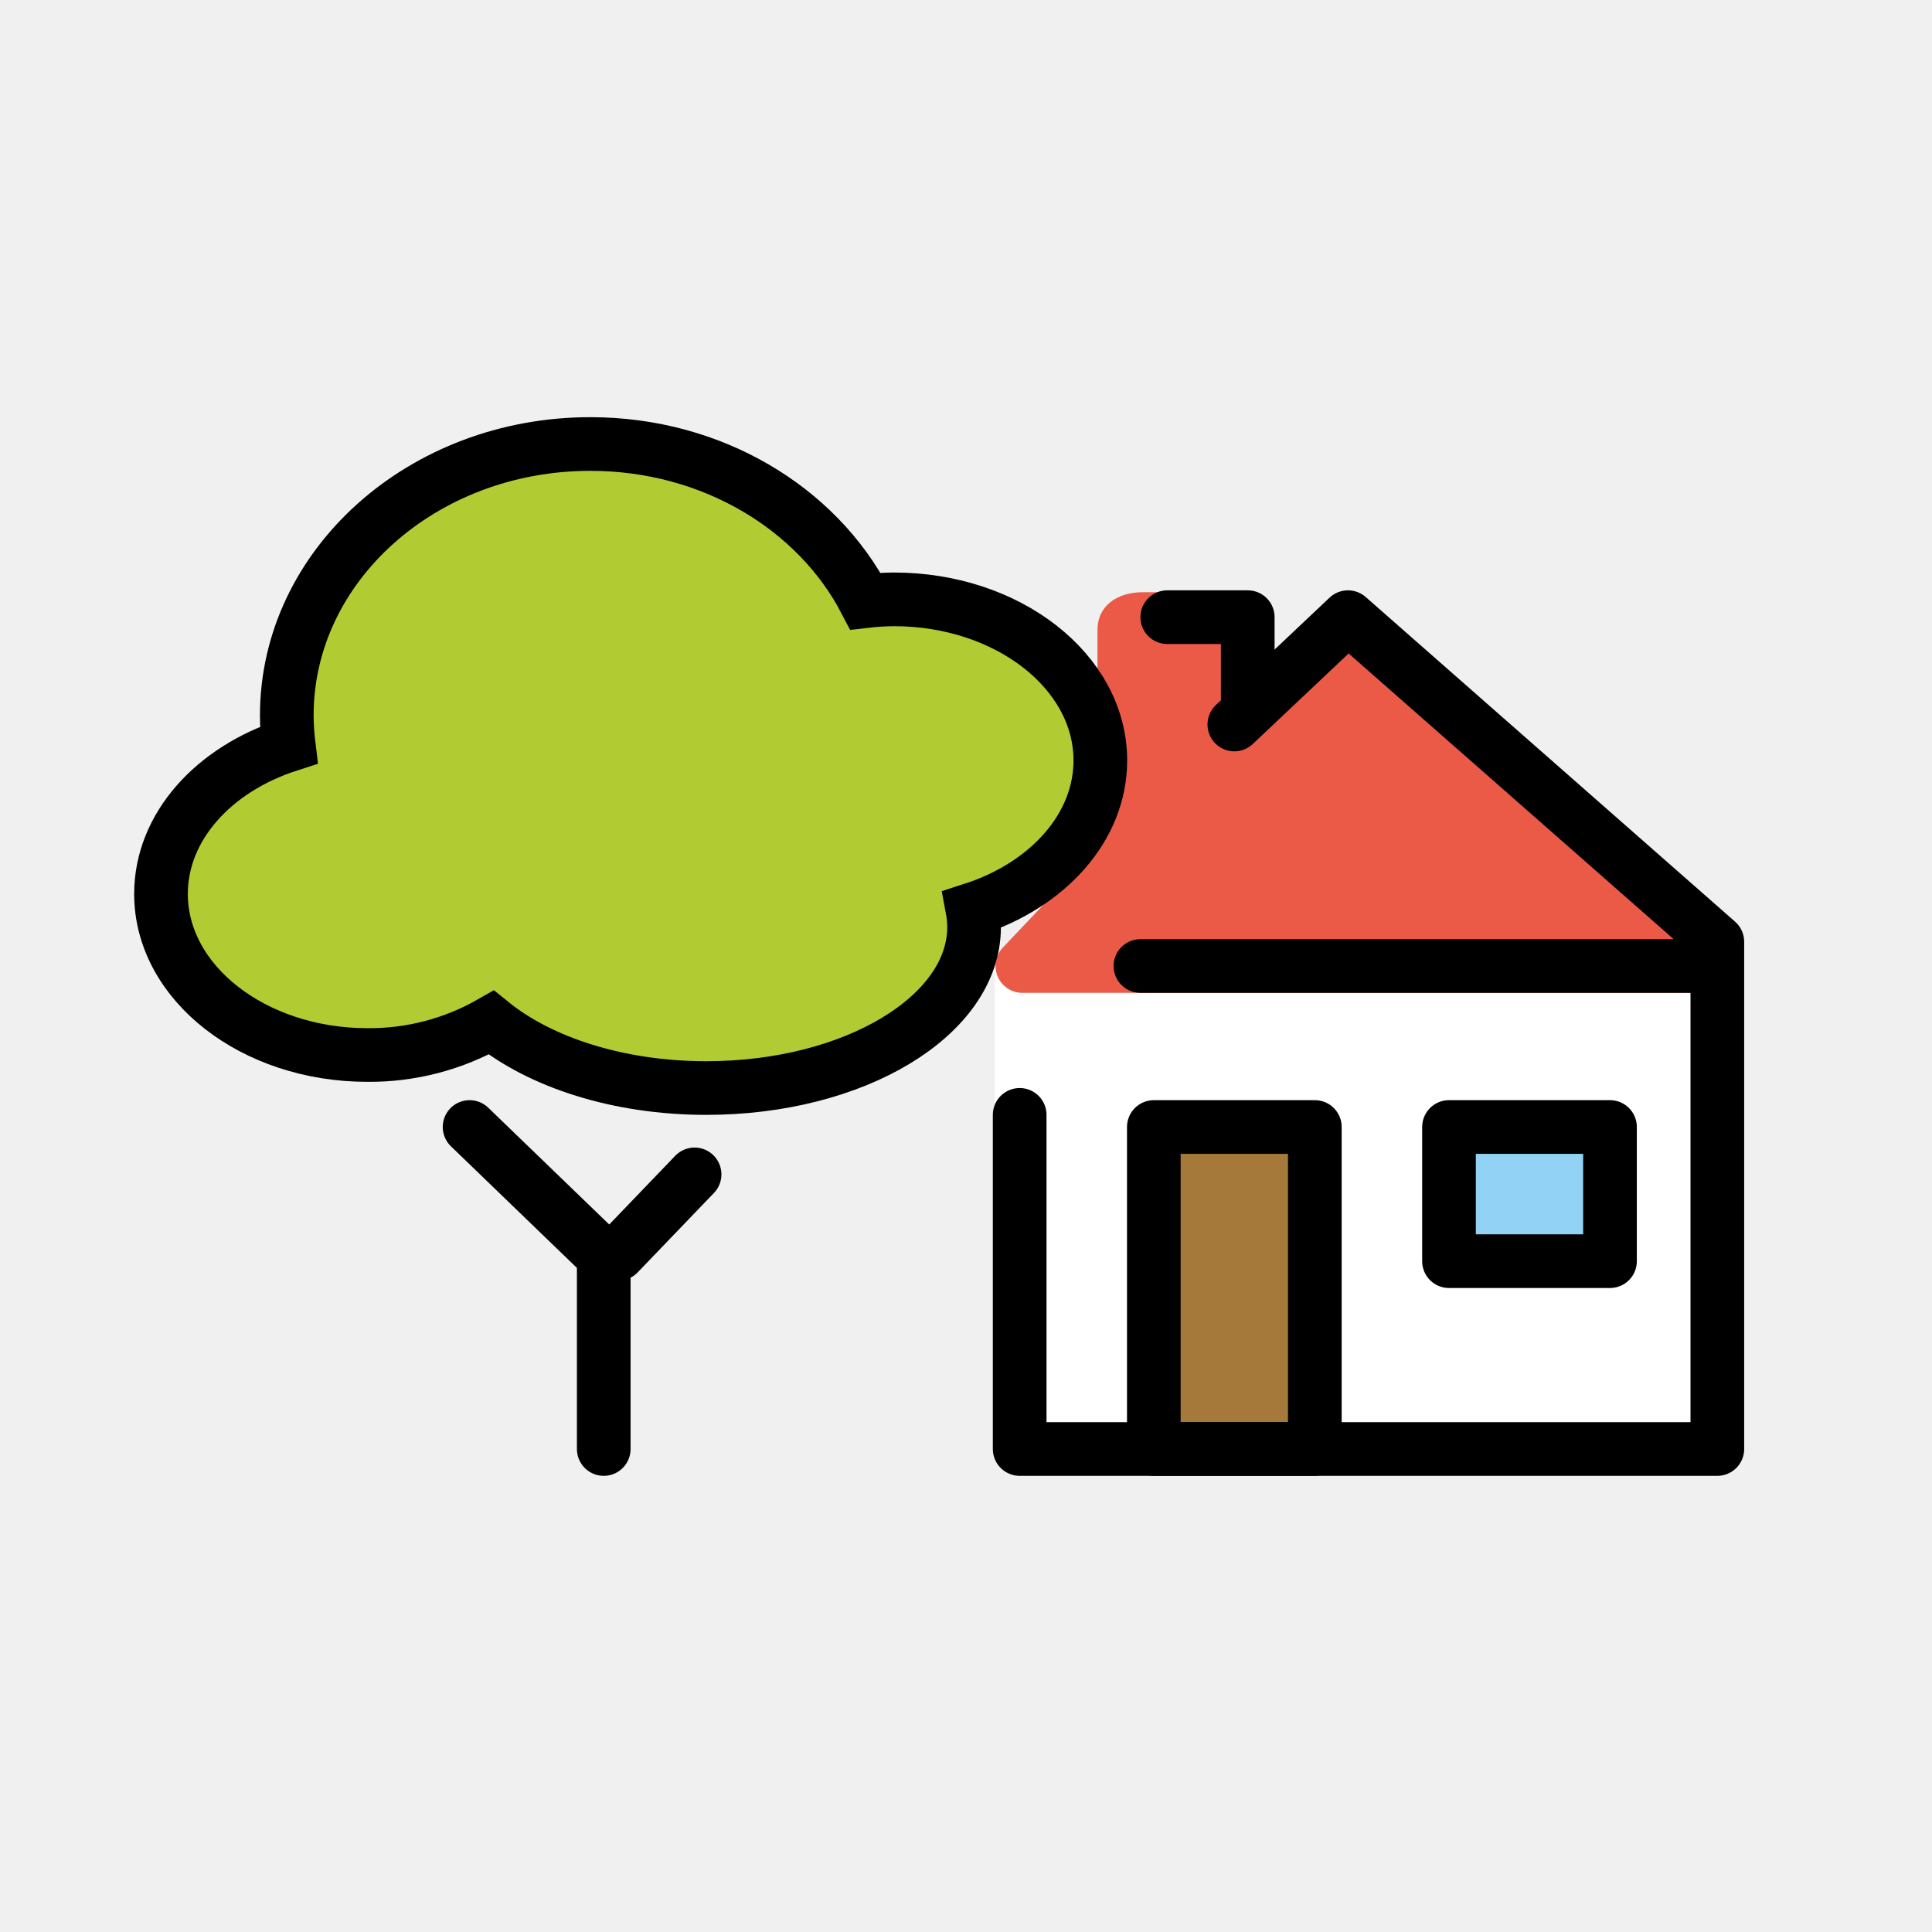
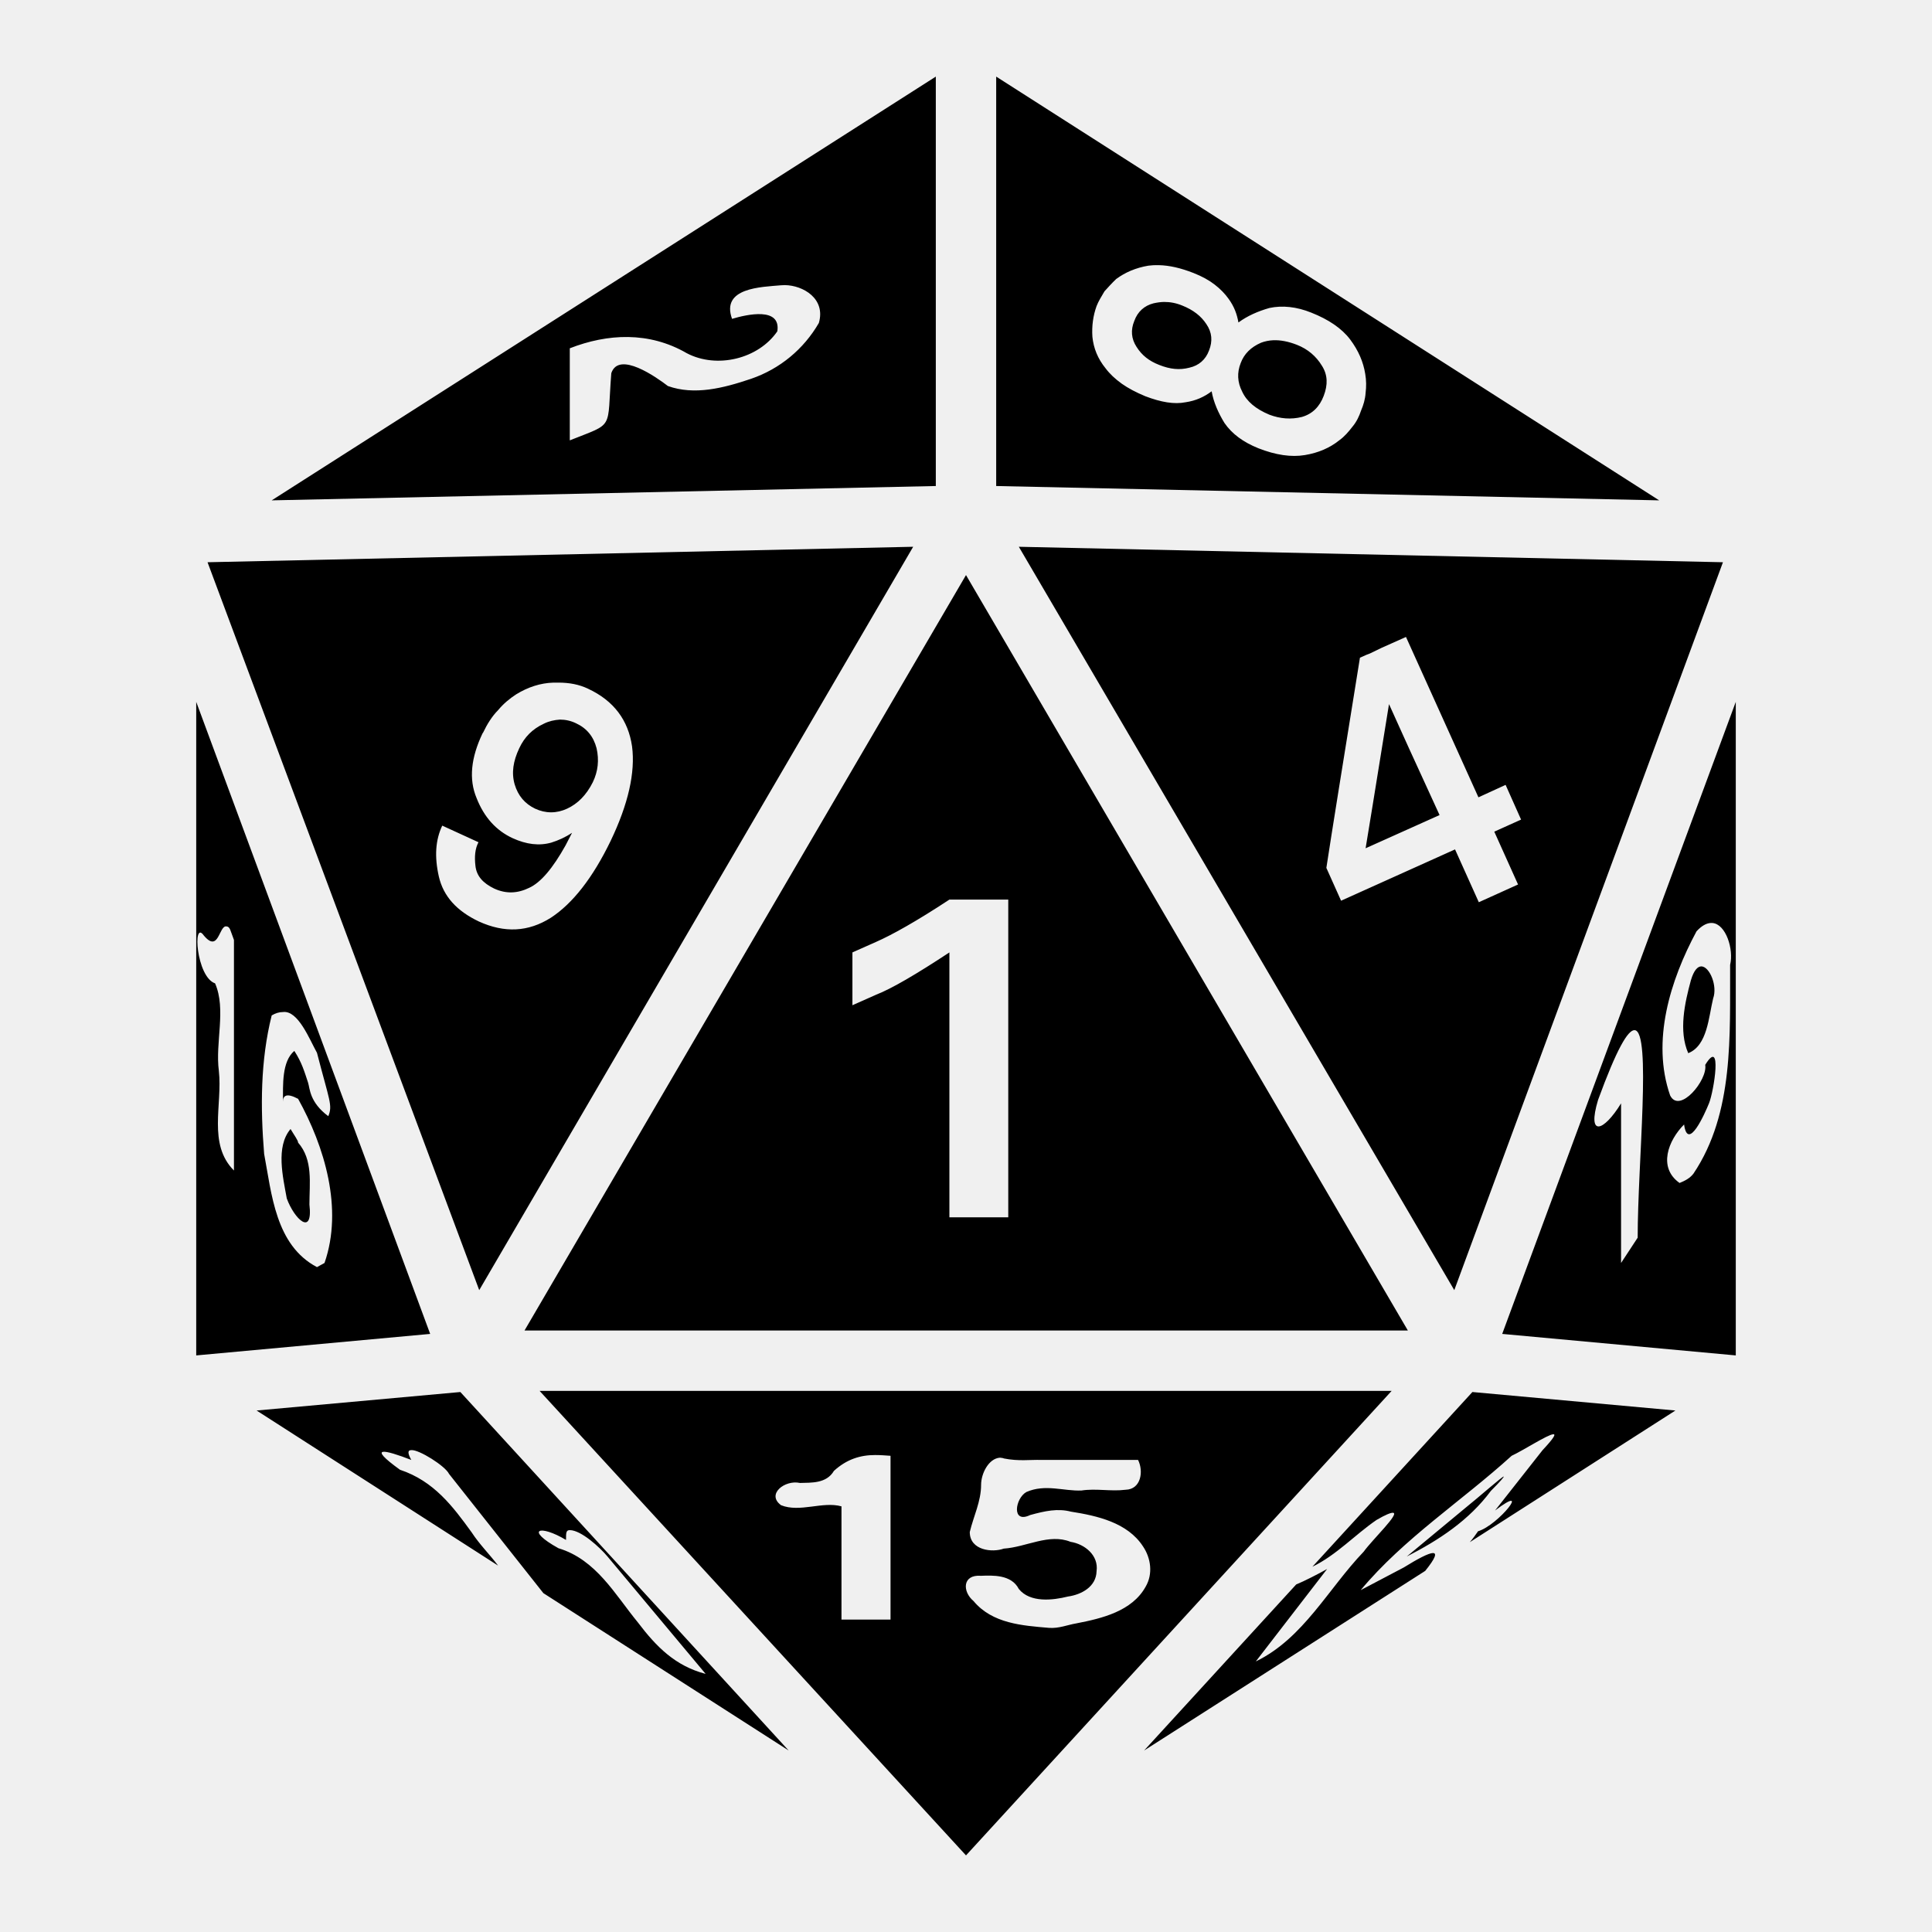
- <svg xmlns="http://www.w3.org/2000/svg" id="emoji" viewBox="0 0 72 72" version="1.1">
-   <g id="color">
-     <rect x="37.075" y="36.053" width="26.884" height="18.114" fill="#FFFFFF" />
-     <polygon fill="#EA5A47" stroke="#EA5A47" stroke-linecap="round" stroke-linejoin="round" stroke-miterlimit="10" stroke-width="2" points="50.235,23.2 38.1,36 63.5,36" />
-     <path fill="#EA5A47" d="M47.3,26l-6.4,6.059v-8.573c0-0.931,0.755-1.416,1.686-1.416h3.028 c0.931,0,1.686,0.485,1.686,1.416C47.3,23.486,47.3,26,47.3,26z" />
-     <rect x="43" y="42" width="6" height="12" fill="#A57939" />
-     <rect x="54" y="42" width="6" height="5" fill="#92D3F5" />
-     <path fill="#B1CC33" d="M41.006,28.339c0-3.312-3.445-6.003-7.694-6.003c-0.355,0.003-0.71,0.025-1.062,0.066 c-1.8-3.455-5.707-5.855-10.25-5.855c-6.248,0-11.312,4.529-11.312,10.114c0.001,0.369,0.025,0.738,0.07,1.104 C7.966,28.666,6,30.81,6,33.314c0,3.312,3.445,6.003,7.694,6.003c1.615,0.014,3.206-0.402,4.614-1.207 c1.818,1.477,4.726,2.438,8.015,2.438c5.511,0,9.978-2.688,9.978-6.003c-0.001-0.219-0.021-0.438-0.061-0.653 C39.036,32.99,41.006,30.845,41.006,28.339z" />
-   </g>
-   <g id="hair" />
-   <g id="skin" />
-   <g id="skin-shadow" />
-   <g id="line">
-     <polyline fill="none" stroke="#000000" stroke-linecap="round" stroke-linejoin="round" stroke-miterlimit="10" stroke-width="2" points="46,27 50.235,23 64,35.098 64,54 38,54 38,41.548" />
-     <rect x="43" y="42" width="6" height="12" fill="none" stroke="#000000" stroke-linecap="round" stroke-linejoin="round" stroke-miterlimit="10" stroke-width="2" />
-     <rect x="54" y="42" width="6" height="5" fill="none" stroke="#000000" stroke-linecap="round" stroke-linejoin="round" stroke-miterlimit="10" stroke-width="2" />
-     <polyline fill="none" stroke="#000000" stroke-linecap="round" stroke-linejoin="round" stroke-miterlimit="10" stroke-width="2" points="43.5,23 46.5,23 46.5,26" />
-     <path fill="none" stroke="#000000" stroke-miterlimit="10" stroke-width="2" d="M31.245,39.34" />
-     <polyline fill="none" stroke="#000000" stroke-linecap="round" stroke-linejoin="round" stroke-width="2" points="22.5,54 22.5,46.827 17.5,42" />
-     <line x1="23.041" x2="25.885" y1="46.727" y2="43.766" fill="none" stroke="#000000" stroke-linecap="round" stroke-linejoin="round" stroke-width="2" />
-     <path fill="none" stroke="#000000" stroke-linecap="round" stroke-miterlimit="10" stroke-width="2" d="M41.006,28.339 c0-3.312-3.445-6.003-7.694-6.003c-0.355,0.003-0.71,0.025-1.062,0.066c-1.8-3.455-5.707-5.855-10.25-5.855 c-6.248,0-11.312,4.529-11.312,10.114c0.001,0.369,0.025,0.738,0.07,1.104C7.966,28.666,6,30.81,6,33.314 c0,3.312,3.445,6.003,7.694,6.003c1.615,0.014,3.206-0.402,4.614-1.207c1.818,1.477,4.726,2.438,8.015,2.438 c5.511,0,9.978-2.688,9.978-6.003c-0.001-0.219-0.021-0.438-0.061-0.653 C39.036,32.99,41.006,30.845,41.006,28.339z" />
-     <line x1="63.5" x2="42.5" y1="36" y2="36" fill="none" stroke="#000000" stroke-linecap="round" stroke-linejoin="round" stroke-miterlimit="10" stroke-width="2" />
-   </g>
+ <svg xmlns="http://www.w3.org/2000/svg" width="800px" height="800px" viewBox="0 0 512 512">
+   <path fill="#000000" d="M248 20.3L72 132.6l176-3.8V20.3zm16 0v108.5l175.7 3.8L264 20.3zm43.1 49.97c2.8.06 5.8.75 9.2 2.08 2.3.91 4.1 1.91 5.6 3.07 1.5 1.15 2.8 2.5 3.7 3.79 1.5 2.06 2.2 4.04 2.6 6.25 2.4-1.77 5.2-2.98 8.2-3.84 3.4-.73 7.2-.35 11.1 1.23 4.6 1.82 8.1 4.19 10.3 7.11 2.2 2.93 3.5 5.97 4 9.13.3 1.71.3 3.41.1 5.01-.1 1.7-.6 3.3-1.2 4.7-.5 1.5-1.2 3-2.3 4.3-1 1.3-2.1 2.6-3.5 3.6-2.5 2-5.5 3.3-9.1 3.9-3.6.6-7.7 0-12.3-1.8-4-1.6-7-3.8-9-6.7-1.6-2.6-2.9-5.5-3.4-8.4-2 1.5-4.2 2.5-6.9 2.9-3 .6-6.5 0-10.7-1.6-2.4-1-4.5-2.1-6.2-3.3-1.8-1.3-3.2-2.61-4.3-4.08-2.1-2.58-3.2-5.37-3.5-8.35-.2-2.9.2-5.65 1.1-8.15.5-1.29 1.3-2.57 2.1-3.92 1-1.1 2-2.21 3.1-3.26 2.4-1.77 5.2-2.97 8.5-3.53.9-.12 1.8-.17 2.8-.14zM208 75.56c4.8.05 10.9 3.57 9 10.04-4 6.9-10.3 12.17-18 14.8-7.4 2.5-15 4.4-22 1.9-3-2.3-13-9.4-15-3.4-1.2 15.3 1 13-11 17.8V92.3c10-3.9 21-4.5 31 1.3 8 4.2 19 1.5 24-5.8 1-6.5-8-4.5-12-3.3-3-8.3 7.8-8.43 13-8.9.3-.03.6-.04 1-.04zm100.5 4.46c-.9.01-1.8.14-2.8.36-2.4.61-4.2 2.17-5.1 4.67-1 2.42-.8 4.74.6 6.88 1.4 2.22 3.3 3.73 6 4.78 2.9 1.15 5.4 1.41 8 .73 2.5-.56 4.3-2.12 5.2-4.54 1-2.5.8-4.82-.7-7.01-1.4-2.14-3.5-3.77-6.4-4.92-1.6-.66-3.2-.96-4.8-.95zm28.9 10.15c-1.1.05-2.2.27-3.2.65-2.7 1.17-4.5 2.96-5.4 5.39-1 2.5-.9 5.09.4 7.59 1.2 2.6 3.6 4.6 7.2 6.1 2.9 1.1 5.8 1.3 8.6.6 2.8-.8 4.7-2.7 5.8-5.6 1.1-2.9 1.1-5.53-.5-8.01-1.5-2.47-3.7-4.37-6.6-5.51-2.3-.9-4.4-1.29-6.3-1.21zM242 144.9L55 149l72 192.9 115-197zm28 0l115.4 197L456.6 149 270 144.9zm-14 7.5L139 352.6h234.1L256 152.4zm116.6 16.4l19.2 42.5 7.2-3.3 4.1 9.2-7.1 3.2 6.3 14-10.4 4.7-6.3-14-30.2 13.6-3.9-8.7c1.4-9.2 4.4-27.8 8.9-55.7l1.8-.8.8-.3 3.1-1.5 6.5-2.9zm-225.9 12.1h1.3c2.9 0 5.5.5 7.8 1.6 6.9 3.2 10.7 8.4 11.7 15.3.9 6.9-1 15.3-5.7 25.1-4.7 9.7-10 16.5-15.8 20.3-6 3.8-12.3 4.1-19.1 1-5.9-2.8-9.4-6.7-10.6-11.9-1.2-5.3-.9-9.7.9-13.5l9.6 4.4c-.9 1.7-1.1 3.8-.8 6.3.3 2.6 1.9 4.5 5 6 3.1 1.4 6.1 1.3 9.2-.2 3.1-1.4 6.3-5.2 9.7-11.3.5-1 1.1-2.1 1.7-3.3-1.8 1.2-3.6 2-5.5 2.6-3.2.9-6.6.5-10.3-1.2-4.3-2-7.5-5.5-9.5-10.6-2.1-5-1.5-10.7 1.6-17.2l.1-.1c1.1-2.3 2.4-4.4 4-6 1.4-1.7 3.1-3.1 4.8-4.2 3.1-1.9 6.4-3 9.9-3.1zM52 186v173.2l62-5.7L52 186zm408 0l-61.9 167.5 61.9 5.7V186zm-91.9.6c-1.6 9.7-3.6 22.5-6.2 38.2l19.6-8.8-8.2-17.9-5.2-11.5zm-219.7 4.1c-1.5.1-2.9.4-4.3 1.1-3 1.4-5.1 3.5-6.5 6.5-1.6 3.4-2.1 6.5-1.2 9.6.9 3 2.7 5.1 5.4 6.4 2.8 1.3 5.7 1.3 8.5 0s5.1-3.6 6.8-7c1.4-2.9 1.7-5.9 1-9-.8-3.1-2.6-5.3-5.4-6.6-1.4-.7-2.9-1-4.3-1zm103.2 47.7h15.6v84.2h-15.6v-70.2c-8.8 5.8-15.3 9.6-19.4 11.2l-6.3 2.8v-14l6.3-2.8c4.1-1.8 10.6-5.4 19.4-11.2zm201.7 6.2h.5c3.6.3 5.7 7 4.7 11.1-.1 18.6 1.1 39.2-9.7 55.3-.9 1.2-2.2 1.9-3.7 2.5-5.8-4.1-3-11.3 1.2-15.5 1 7.3 5.5-2.9 6.6-5.6 1.3-3.2 3.6-17.7-1-10.2.7 4-6.8 13.1-9.3 8.1-5-14.4 0-30.5 7-43.5 1.3-1.4 2.5-2.1 3.7-2.2zm-393.3.9c1 .1 1 1 2 3.6v61.1c-7-7-3-17.4-4-26.4-1-7.6 2-16.3-1-23.2-5-1.7-6-17-3-12.7 4 4.8 4-2.7 6-2.4zm390.9 10.6c-1 0-2 1-2.8 3.7-1.6 5.9-3.3 13.4-.7 19.3 5.1-2 5.4-9.6 6.6-14.5 1.2-3.3-.9-8.4-3.1-8.5zM75 268.2c4-.5 7 7.2 9 10.8 3.28 12.7 4.21 13.9 3 16.8-5-3.7-4.87-7.4-5.36-8.9-1-3-1.64-5.3-3.64-8.4-3.34 2.8-3 9.1-3 13.4 0-1.6 1-2.3 4-.7 7 12.6 12 29.1 7 43.5l-2 1.1c-11-5.8-12-19.4-14-30-1-12.3-1-24.7 2-36.7 1-.6 2-.9 3-.9zm358.2 4.8c4.5.3.8 35.2.8 55l-4.4 6.7v-42.3c-4.6 7.5-9.1 9.1-6.1-.9 4.9-13.4 7.9-18.6 9.7-18.5zM77 299.2c-4 4.7-2 12.8-1 18.4 2 5.5 7 10.2 6 1.6 0-5.7 1-11.8-3-16.4 0-.6-1-1.9-2-3.6zm66 69.4l113 123.1 112.8-123.1H143zm-21 .3l-54 4.9 64 41.1c-2-2.7-5-5.7-7-8.8-5-6.9-10-13.6-19-16.6-9-6.5-4-5.3 3-2.6-1-1.8-1-2.6 0-2.6 2-.2 9 4.2 10 6.3l25 31.6 65 41.7-87-95zm268.2 0l-42.4 46.3c6.4-3.1 11.3-8.5 17-12.4 2.4-1.4 3.7-1.9 4.3-1.9 2.1 0-5.4 7.1-7.7 10.3-9.4 9.8-16 23-28.6 29.1l18.9-24.5c-2.3 1.3-6 3.2-8.2 4.1l-40.3 44 74.5-47.6c5.4-6.7 1.9-5.6-5.7-.9l-11.4 6c11.4-13.7 26.8-23.6 40-35.6 3.2-1.5 9.5-5.6 11-5.7.8-.1.2 1-2.8 4.2l-12.6 16c10-7.6.9 3.9-4.5 5.5-.7 1-1.4 2-2.2 2.9l54.5-34.9-53.8-4.9zm-158.3 16.7c1.4 0 2.7.1 4.1.2v43.4h-13v-30c-5-1.4-11 1.7-16-.3-4-2.9 1-6.8 5-5.9 3-.1 7 .2 9-3.2 3.4-3.1 7-4.2 10.9-4.2zm33.1.7s1 .1 1 .2c4 .8 7 .3 10 .4h25.6c1.5 3 .8 7.8-3.3 7.9-3.9.5-7.8-.4-11.7.2-4.7.2-9.6-1.8-14.6.4-3 1.7-4 8.5 1 6.1 4-1.1 7.3-1.8 10.8-.9 7 1.1 15 2.9 19.1 9.2 2.1 3.1 2.7 7.3.7 10.7-3.6 6.5-11.6 8.4-18.3 9.7-2.4.4-4.7 1.4-7.3 1.2-7-.6-15-1.1-20-7.1-3-2.5-3-7.1 2-6.7 3-.1 8-.4 10 3.5 3 3.7 9 3 13 2 3.6-.5 7.5-2.6 7.6-6.7.6-4.2-3.1-7.2-6.9-7.8-5.7-2.3-11.7 1.4-17.7 1.8-3 1.1-9 .5-9-4.4 1-4.2 3-8.1 3-12.5 0-3 2-7 5-7.2zm133.5 5c-.2-.2-7 5.8-9.9 8.1l-15.8 13.1c8.6-4.4 16.5-9.6 22.3-17.4 2.6-2.6 3.5-3.7 3.4-3.8zM151 405.5c3 0 8 4.6 10 7l26 31.1c-8-2.1-13-7.1-18-13.7-6-7.3-11-16.6-21-19.6-9-5-5-6.4 2-2.2 0-1.9 0-2.6 1-2.6z" />
</svg>
